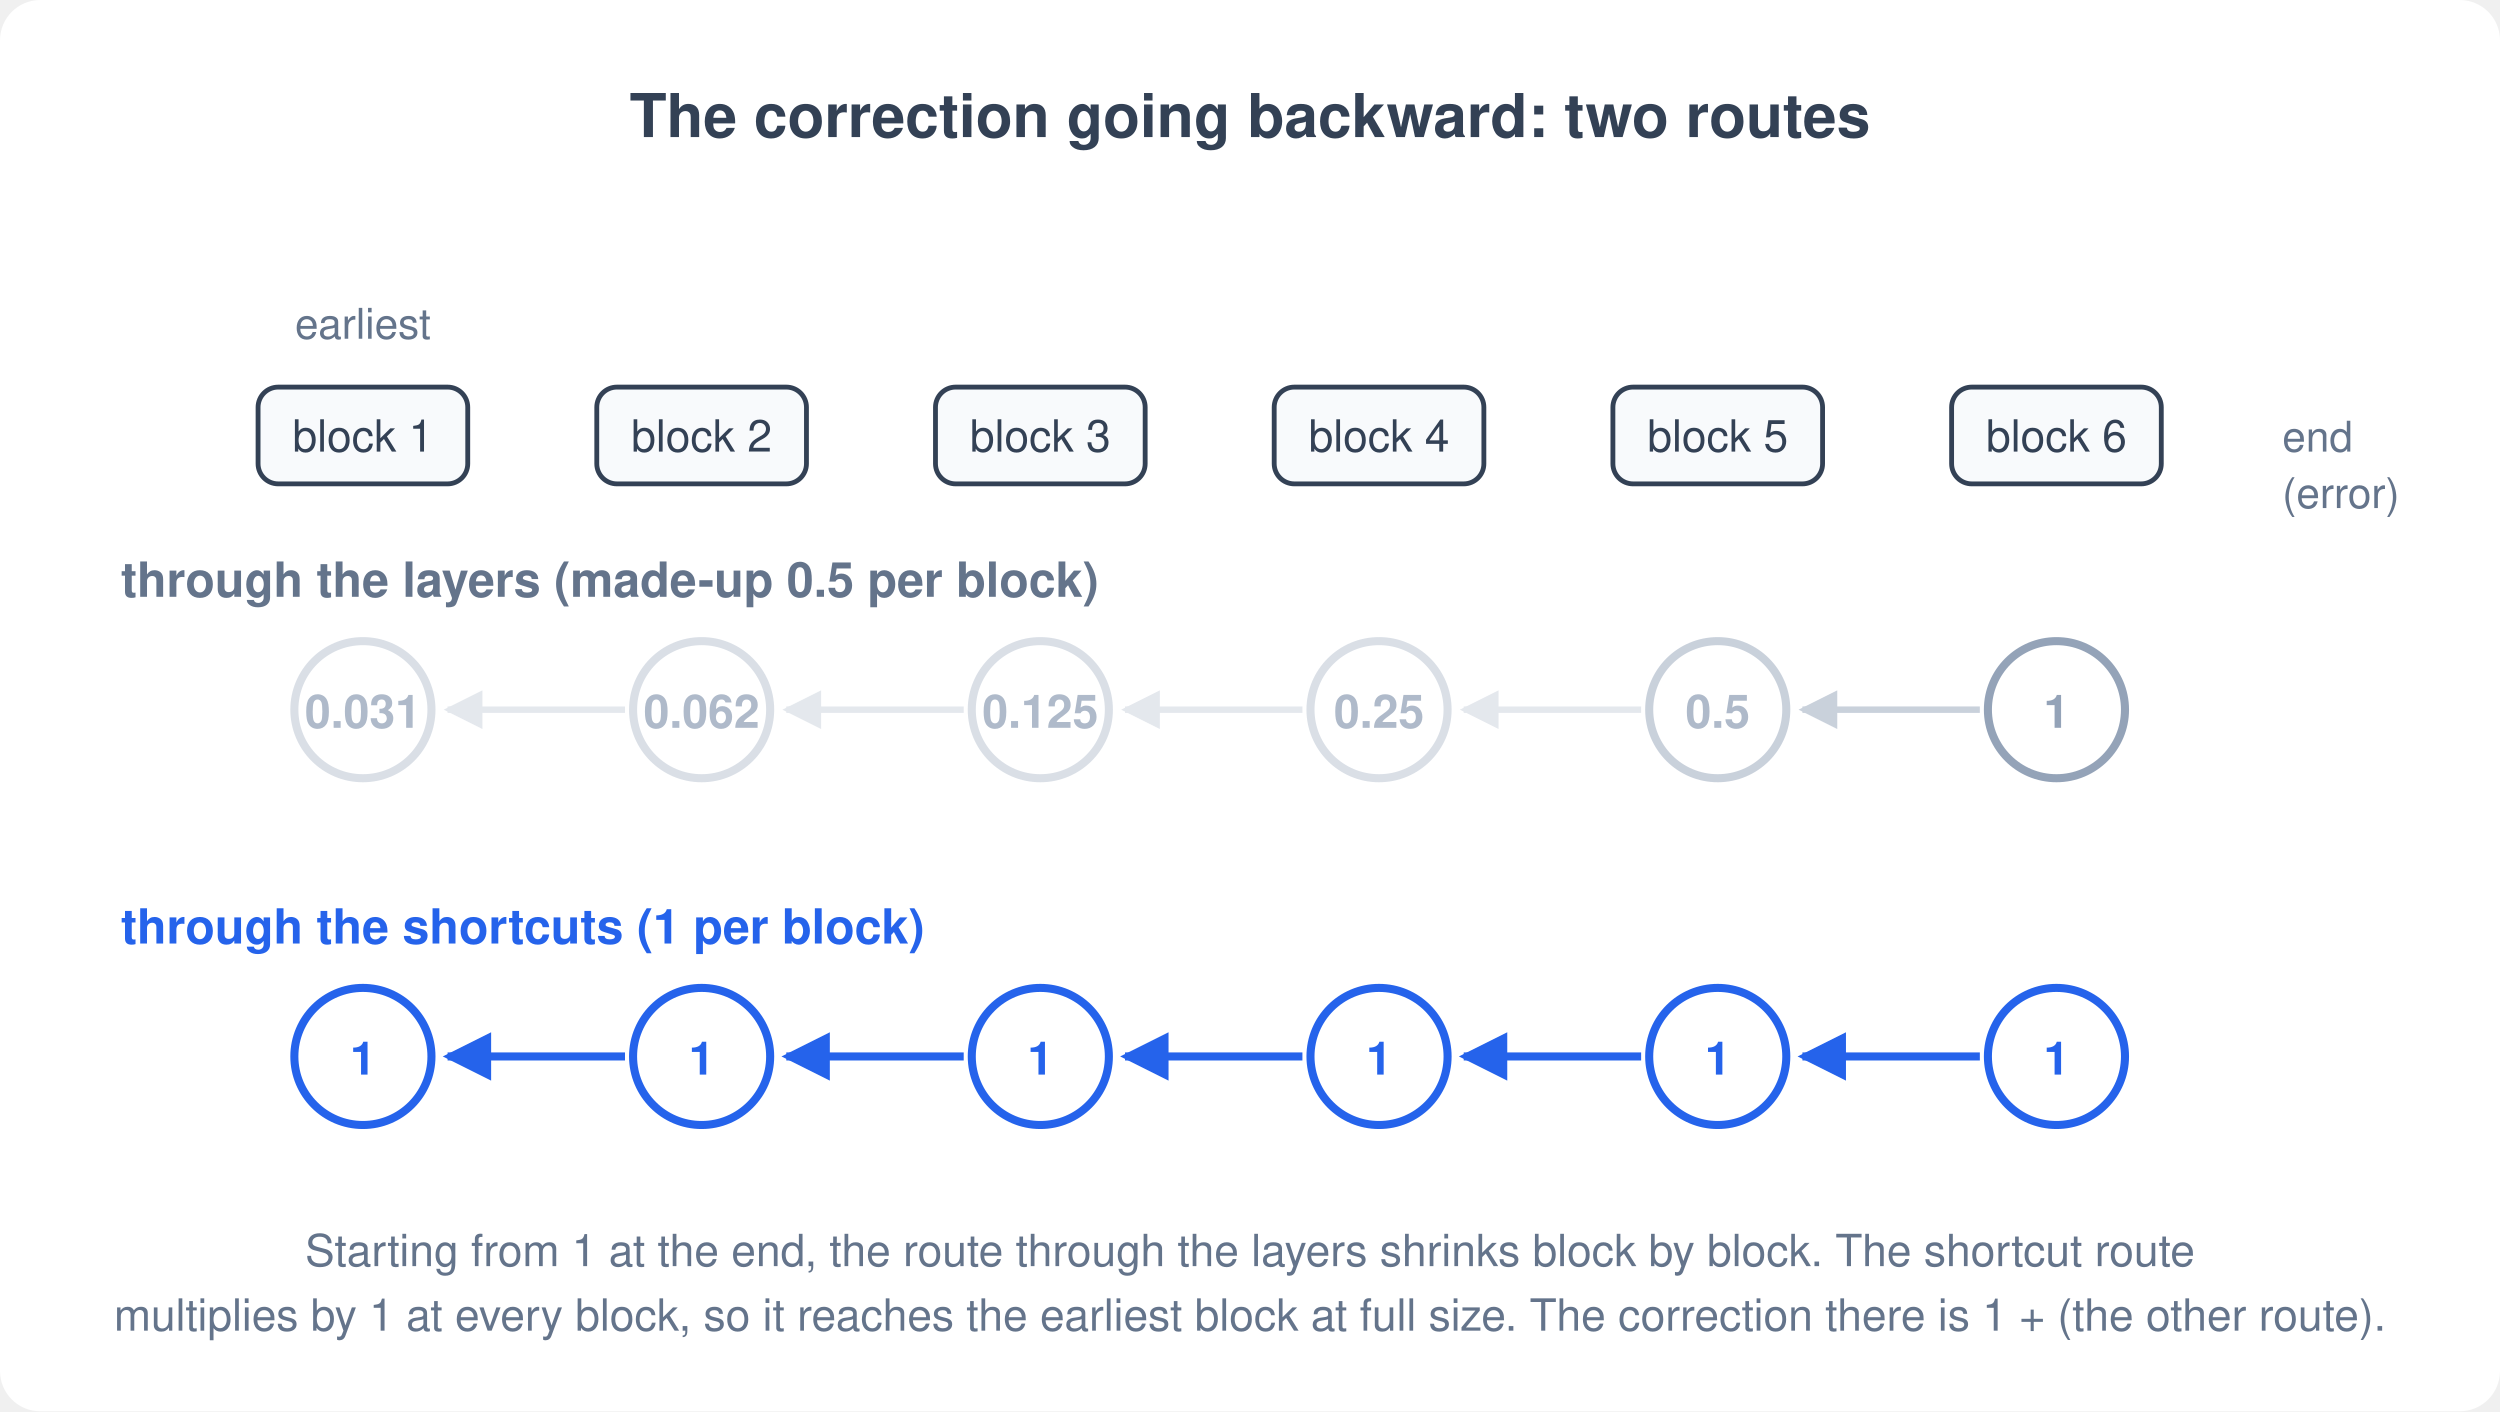
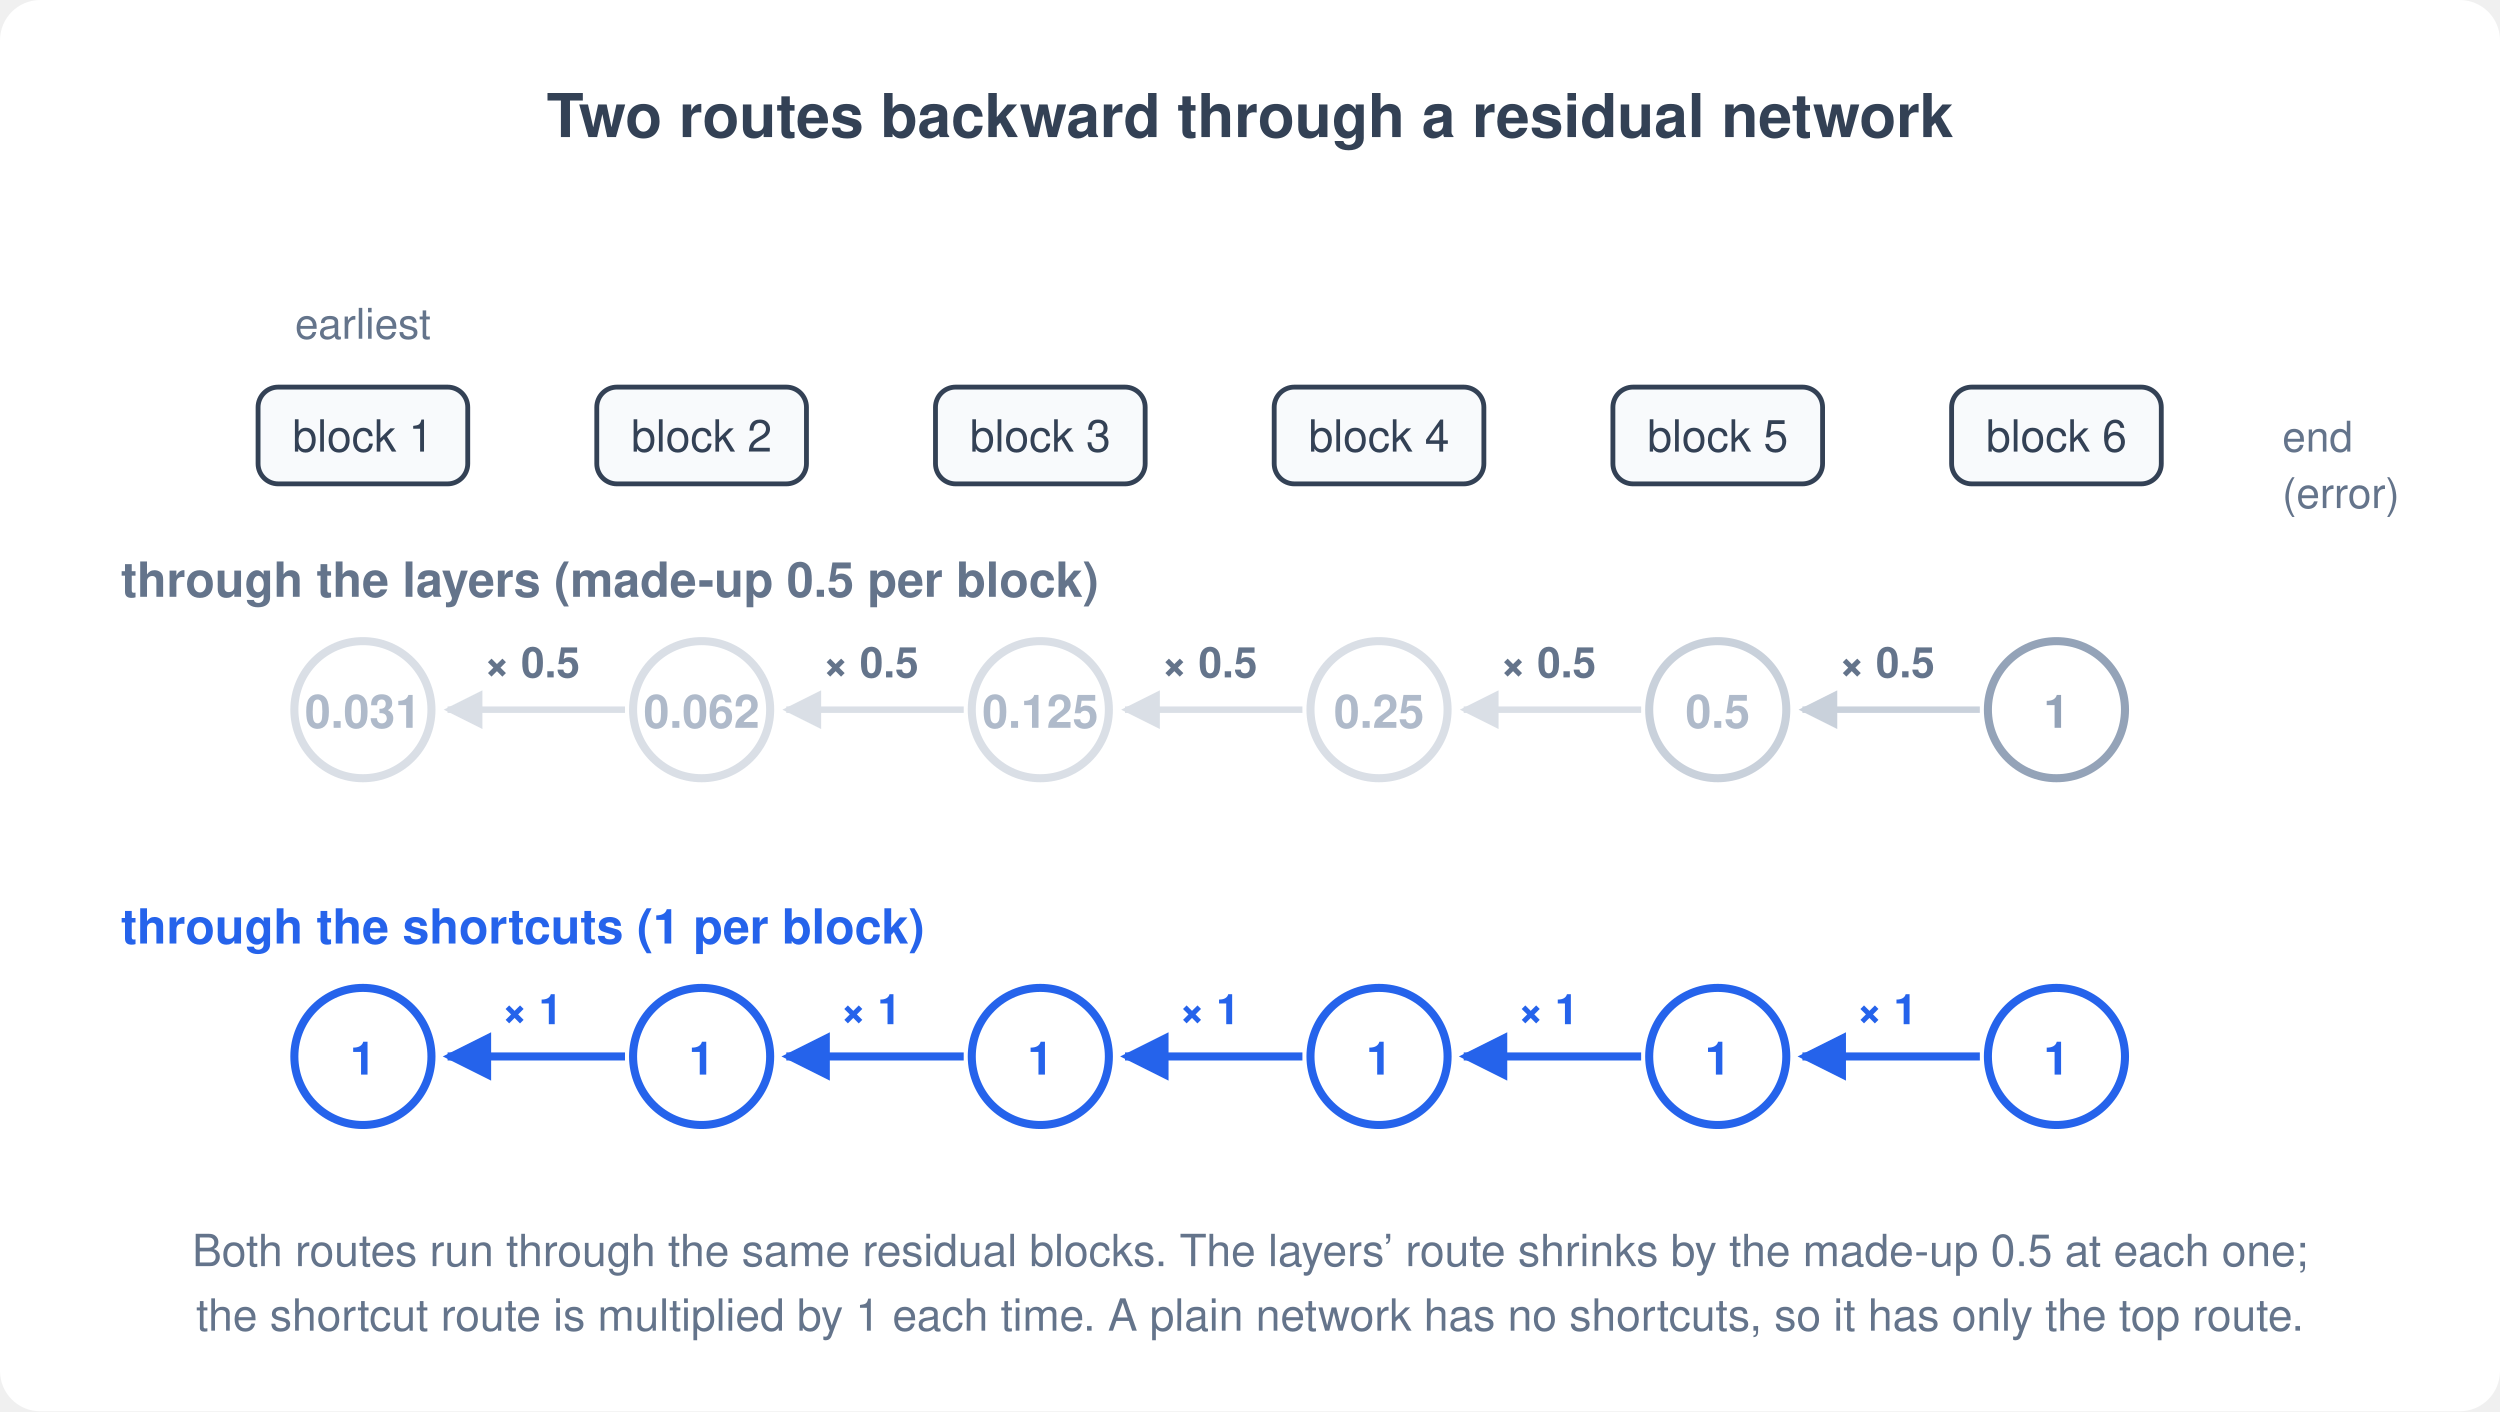
<svg xmlns="http://www.w3.org/2000/svg" viewBox="0 0 620 350" font-family="-apple-system, BlinkMacSystemFont, 'Segoe UI', Helvetica, Arial, sans-serif">
  <rect x="0" y="0" width="620" height="350" rx="10" fill="#ffffff" />
-   <text x="310.0" y="34" text-anchor="middle" font-size="15" fill="#334155" font-weight="600">The correction going backward: two routes</text>
+   <text x="310.0" y="34" text-anchor="middle" font-size="15" fill="#334155" font-weight="600">Two routes backward through a residual network</text>
  <defs>
    <marker id="a334155" viewBox="0 0 10 10" refX="9" refY="5" markerWidth="6" markerHeight="6" orient="auto">
      <path d="M0,0 L10,5 L0,10 z" fill="#334155" />
    </marker>
  </defs>
  <defs>
    <marker id="a2563eb" viewBox="0 0 10 10" refX="9" refY="5" markerWidth="6" markerHeight="6" orient="auto">
      <path d="M0,0 L10,5 L0,10 z" fill="#2563eb" />
    </marker>
  </defs>
  <defs>
    <marker id="ac2410c" viewBox="0 0 10 10" refX="9" refY="5" markerWidth="6" markerHeight="6" orient="auto">
      <path d="M0,0 L10,5 L0,10 z" fill="#c2410c" />
    </marker>
  </defs>
  <defs>
    <marker id="a94a3b8" viewBox="0 0 10 10" refX="9" refY="5" markerWidth="6" markerHeight="6" orient="auto">
      <path d="M0,0 L10,5 L0,10 z" fill="#94a3b8" />
    </marker>
  </defs>
  <rect x="64" y="96" width="52" height="24" rx="5" fill="#f8fafc" stroke="#334155" stroke-width="1.2" />
  <text x="90" y="112" text-anchor="middle" font-size="11" fill="#334155">block 1</text>
  <rect x="148" y="96" width="52" height="24" rx="5" fill="#f8fafc" stroke="#334155" stroke-width="1.2" />
  <text x="174" y="112" text-anchor="middle" font-size="11" fill="#334155">block 2</text>
  <rect x="232" y="96" width="52" height="24" rx="5" fill="#f8fafc" stroke="#334155" stroke-width="1.2" />
  <text x="258" y="112" text-anchor="middle" font-size="11" fill="#334155">block 3</text>
  <rect x="316" y="96" width="52" height="24" rx="5" fill="#f8fafc" stroke="#334155" stroke-width="1.2" />
  <text x="342" y="112" text-anchor="middle" font-size="11" fill="#334155">block 4</text>
  <rect x="400" y="96" width="52" height="24" rx="5" fill="#f8fafc" stroke="#334155" stroke-width="1.2" />
  <text x="426" y="112" text-anchor="middle" font-size="11" fill="#334155">block 5</text>
  <rect x="484" y="96" width="52" height="24" rx="5" fill="#f8fafc" stroke="#334155" stroke-width="1.2" />
  <text x="510" y="112" text-anchor="middle" font-size="11" fill="#334155">block 6</text>
  <text x="90" y="84" text-anchor="middle" font-size="10.5" fill="#64748b">earliest</text>
  <text x="566" y="112" font-size="10.5" fill="#64748b">end</text>
  <text x="566" y="126" font-size="10.5" fill="#64748b">(error)</text>
  <text x="30" y="148" font-size="12" fill="#64748b" font-weight="600">through the layers (made-up 0.5 per block)</text>
  <text x="30" y="234" font-size="12" fill="#2563eb" font-weight="600">through the shortcuts (1 per block)</text>
  <circle cx="90" cy="176" r="17" fill="#ffffff" stroke="#94a3b8" stroke-width="2" opacity="0.35" />
  <text x="90" y="180.5" text-anchor="middle" font-size="11.5" fill="#94a3b8" font-weight="600" opacity="0.75">0.031</text>
  <circle cx="174" cy="176" r="17" fill="#ffffff" stroke="#94a3b8" stroke-width="2" opacity="0.35" />
  <text x="174" y="180.5" text-anchor="middle" font-size="11.5" fill="#94a3b8" font-weight="600" opacity="0.75">0.062</text>
-   <line x1="155" y1="176" x2="111" y2="176" stroke="#94a3b8" stroke-width="1.6" marker-end="url(#a94a3b8)" opacity="0.25" />
+   <line x1="155" y1="176" x2="111" y2="176" stroke="#94a3b8" stroke-width="1.6" marker-end="url(#a94a3b8)" opacity="0.35" />
+   <text x="132.0" y="168" text-anchor="middle" font-size="10.5" fill="#64748b" font-weight="600">× 0.5</text>
  <circle cx="258" cy="176" r="17" fill="#ffffff" stroke="#94a3b8" stroke-width="2" opacity="0.35" />
  <text x="258" y="180.5" text-anchor="middle" font-size="11.5" fill="#94a3b8" font-weight="600" opacity="0.75">0.125</text>
-   <line x1="239" y1="176" x2="195" y2="176" stroke="#94a3b8" stroke-width="1.6" marker-end="url(#a94a3b8)" opacity="0.25" />
+   <line x1="239" y1="176" x2="195" y2="176" stroke="#94a3b8" stroke-width="1.6" marker-end="url(#a94a3b8)" opacity="0.35" />
+   <text x="216.0" y="168" text-anchor="middle" font-size="10.5" fill="#64748b" font-weight="600">× 0.5</text>
  <circle cx="342" cy="176" r="17" fill="#ffffff" stroke="#94a3b8" stroke-width="2" opacity="0.35" />
  <text x="342" y="180.5" text-anchor="middle" font-size="11.5" fill="#94a3b8" font-weight="600" opacity="0.75">0.25</text>
-   <line x1="323" y1="176" x2="279" y2="176" stroke="#94a3b8" stroke-width="1.6" marker-end="url(#a94a3b8)" opacity="0.25" />
+   <line x1="323" y1="176" x2="279" y2="176" stroke="#94a3b8" stroke-width="1.6" marker-end="url(#a94a3b8)" opacity="0.35" />
+   <text x="300.0" y="168" text-anchor="middle" font-size="10.5" fill="#64748b" font-weight="600">× 0.5</text>
  <circle cx="426" cy="176" r="17" fill="#ffffff" stroke="#94a3b8" stroke-width="2" opacity="0.5" />
  <text x="426" y="180.5" text-anchor="middle" font-size="11.5" fill="#94a3b8" font-weight="600" opacity="0.75">0.5</text>
-   <line x1="407" y1="176" x2="363" y2="176" stroke="#94a3b8" stroke-width="1.6" marker-end="url(#a94a3b8)" opacity="0.25" />
+   <line x1="407" y1="176" x2="363" y2="176" stroke="#94a3b8" stroke-width="1.6" marker-end="url(#a94a3b8)" opacity="0.35" />
+   <text x="384.0" y="168" text-anchor="middle" font-size="10.5" fill="#64748b" font-weight="600">× 0.5</text>
  <circle cx="510" cy="176" r="17" fill="#ffffff" stroke="#94a3b8" stroke-width="2" opacity="1.0" />
  <text x="510" y="180.5" text-anchor="middle" font-size="11.5" fill="#94a3b8" font-weight="600" opacity="1.0">1</text>
  <line x1="491" y1="176" x2="447" y2="176" stroke="#94a3b8" stroke-width="1.6" marker-end="url(#a94a3b8)" opacity="0.5" />
+   <text x="468.0" y="168" text-anchor="middle" font-size="10.5" fill="#64748b" font-weight="600">× 0.5</text>
  <circle cx="90" cy="262" r="17" fill="#ffffff" stroke="#2563eb" stroke-width="2" opacity="1" />
  <text x="90" y="266.5" text-anchor="middle" font-size="11.5" fill="#2563eb" font-weight="600" opacity="1">1</text>
  <circle cx="174" cy="262" r="17" fill="#ffffff" stroke="#2563eb" stroke-width="2" opacity="1" />
  <text x="174" y="266.5" text-anchor="middle" font-size="11.5" fill="#2563eb" font-weight="600" opacity="1">1</text>
  <line x1="155" y1="262" x2="111" y2="262" stroke="#2563eb" stroke-width="2" marker-end="url(#a2563eb)" opacity="1" />
+   <text x="132.0" y="254" text-anchor="middle" font-size="10.5" fill="#2563eb" font-weight="600">× 1</text>
  <circle cx="258" cy="262" r="17" fill="#ffffff" stroke="#2563eb" stroke-width="2" opacity="1" />
  <text x="258" y="266.5" text-anchor="middle" font-size="11.5" fill="#2563eb" font-weight="600" opacity="1">1</text>
  <line x1="239" y1="262" x2="195" y2="262" stroke="#2563eb" stroke-width="2" marker-end="url(#a2563eb)" opacity="1" />
+   <text x="216.0" y="254" text-anchor="middle" font-size="10.5" fill="#2563eb" font-weight="600">× 1</text>
  <circle cx="342" cy="262" r="17" fill="#ffffff" stroke="#2563eb" stroke-width="2" opacity="1" />
  <text x="342" y="266.5" text-anchor="middle" font-size="11.5" fill="#2563eb" font-weight="600" opacity="1">1</text>
  <line x1="323" y1="262" x2="279" y2="262" stroke="#2563eb" stroke-width="2" marker-end="url(#a2563eb)" opacity="1" />
+   <text x="300.0" y="254" text-anchor="middle" font-size="10.5" fill="#2563eb" font-weight="600">× 1</text>
  <circle cx="426" cy="262" r="17" fill="#ffffff" stroke="#2563eb" stroke-width="2" opacity="1" />
  <text x="426" y="266.5" text-anchor="middle" font-size="11.5" fill="#2563eb" font-weight="600" opacity="1">1</text>
  <line x1="407" y1="262" x2="363" y2="262" stroke="#2563eb" stroke-width="2" marker-end="url(#a2563eb)" opacity="1" />
+   <text x="384.0" y="254" text-anchor="middle" font-size="10.5" fill="#2563eb" font-weight="600">× 1</text>
  <circle cx="510" cy="262" r="17" fill="#ffffff" stroke="#2563eb" stroke-width="2" opacity="1" />
  <text x="510" y="266.5" text-anchor="middle" font-size="11.5" fill="#2563eb" font-weight="600" opacity="1">1</text>
  <line x1="491" y1="262" x2="447" y2="262" stroke="#2563eb" stroke-width="2" marker-end="url(#a2563eb)" opacity="1" />
-   <text x="310.0" y="314" text-anchor="middle" font-size="11" fill="#64748b">Starting from 1 at the end, the route through the layers shrinks block by block. The shortcut route</text>
-   <text x="310.0" y="330" text-anchor="middle" font-size="11" fill="#64748b">multiplies by 1 at every block, so it reaches the earliest block at full size. The correction there is 1 + (the other route).</text>
+   <text x="468.0" y="254" text-anchor="middle" font-size="10.5" fill="#2563eb" font-weight="600">× 1</text>
+   <text x="310.0" y="314" text-anchor="middle" font-size="11" fill="#64748b">Both routes run through the same residual blocks. The layers’ route shrinks by the made-up 0.5 at each one;</text>
+   <text x="310.0" y="330" text-anchor="middle" font-size="11" fill="#64748b">the shortcut route is multiplied by 1 each time. A plain network has no shortcuts, so it has only the top route.</text>
</svg>
